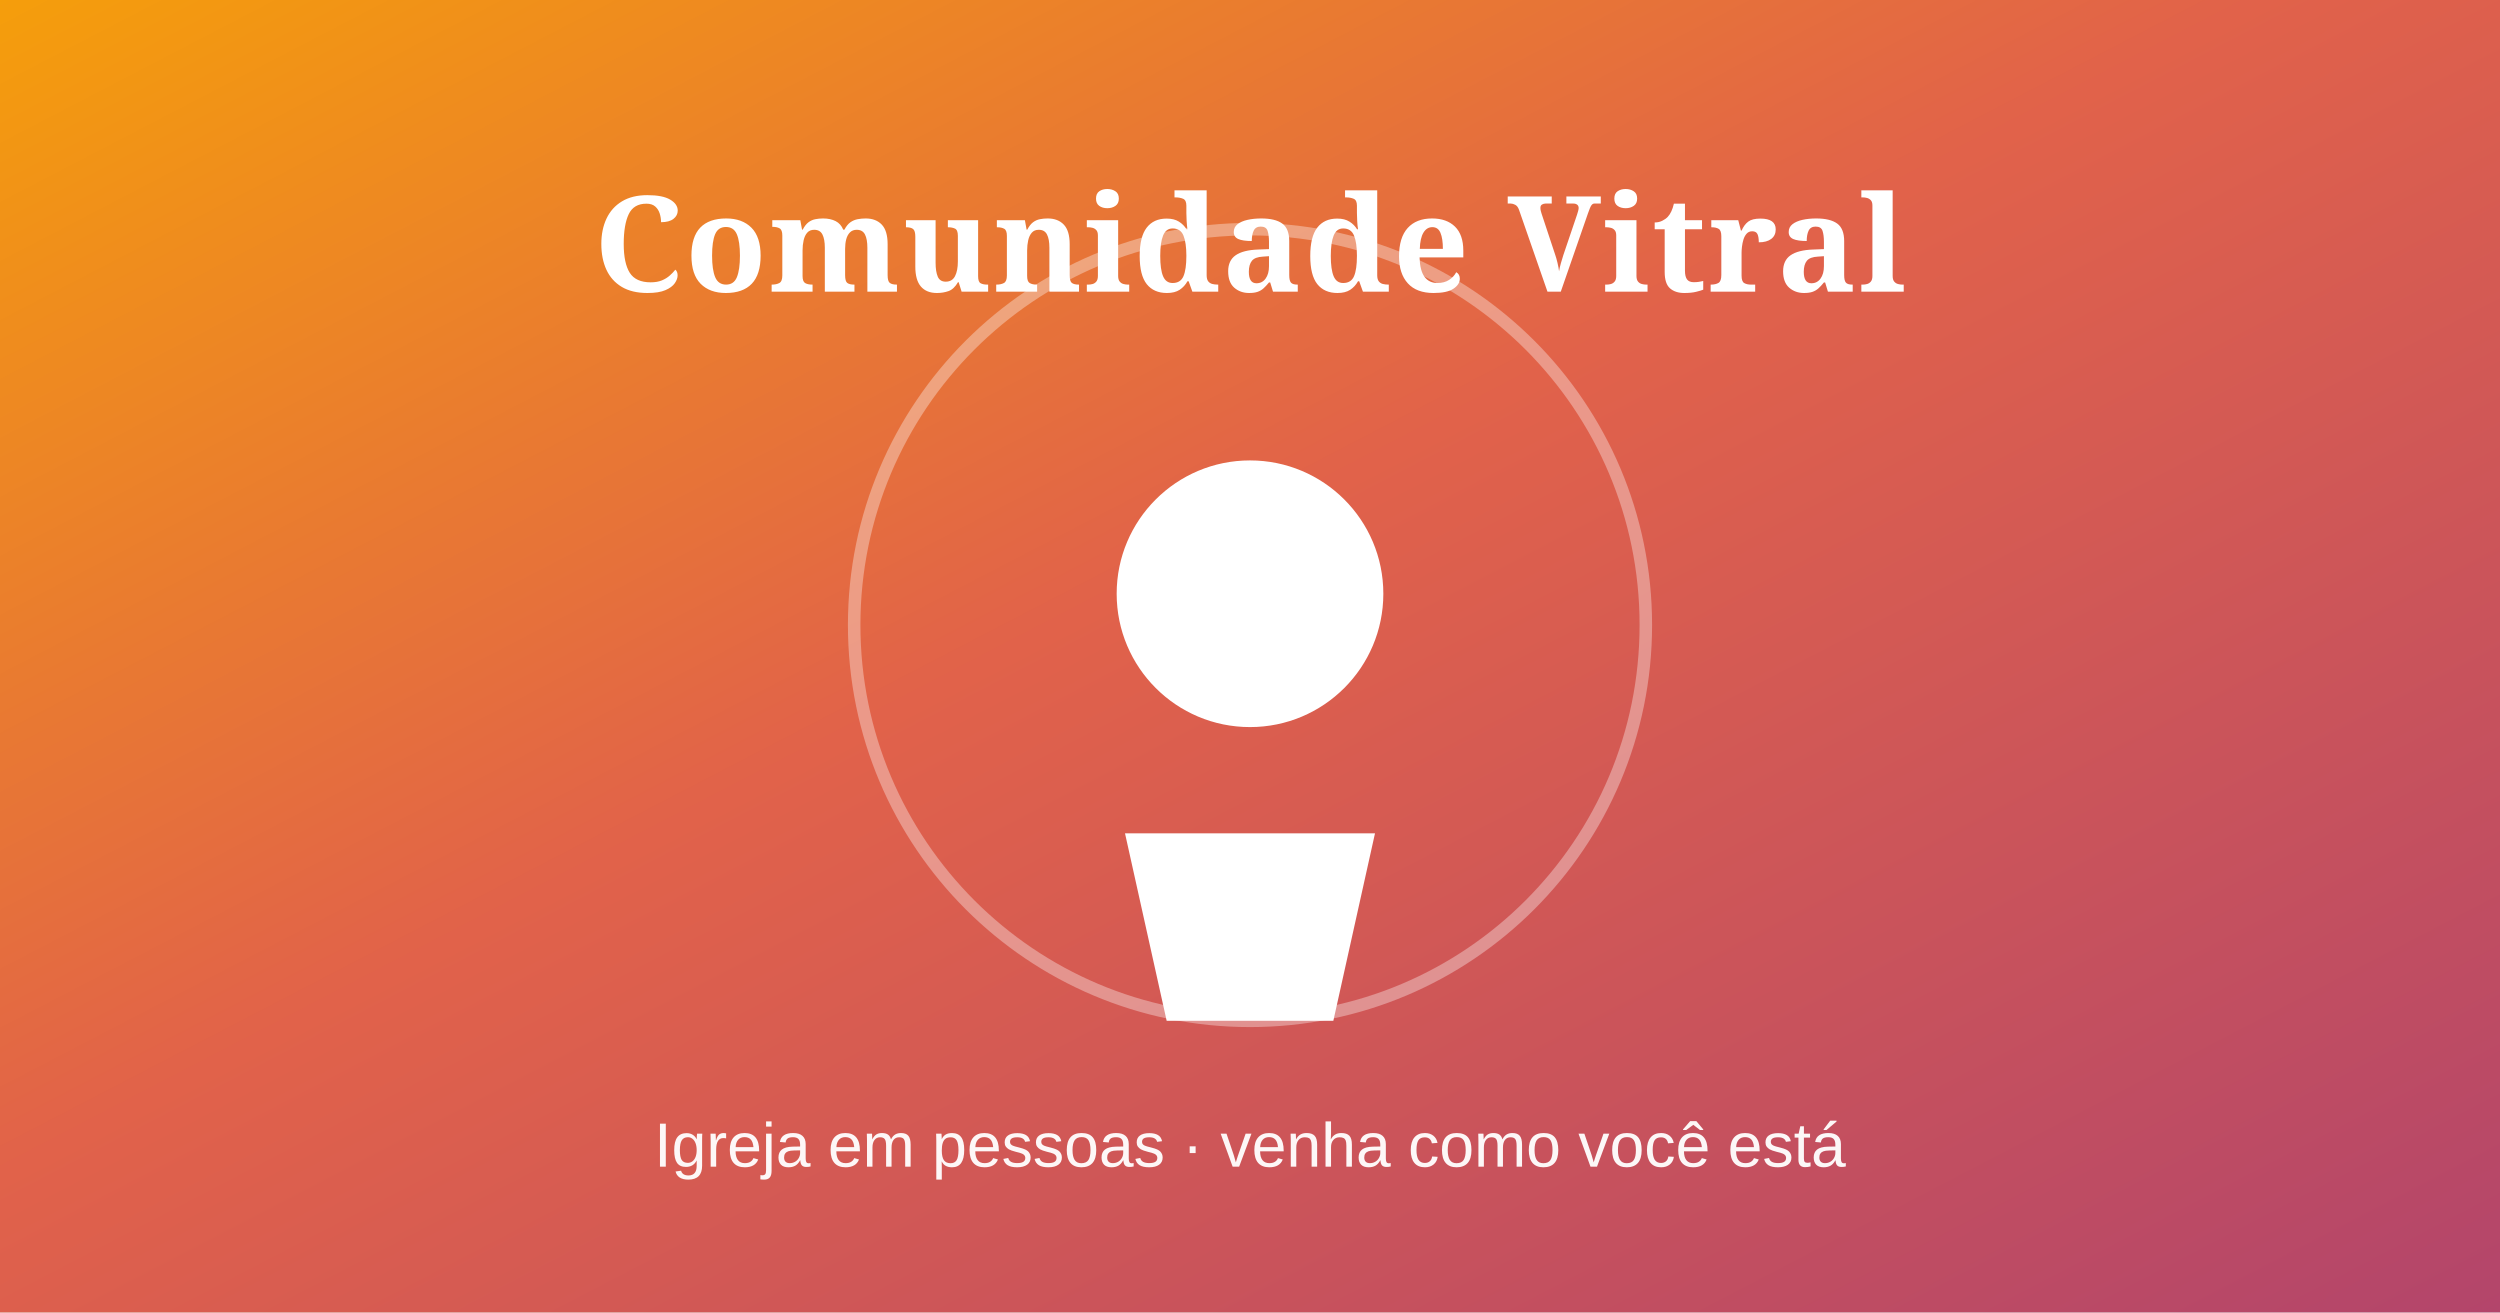
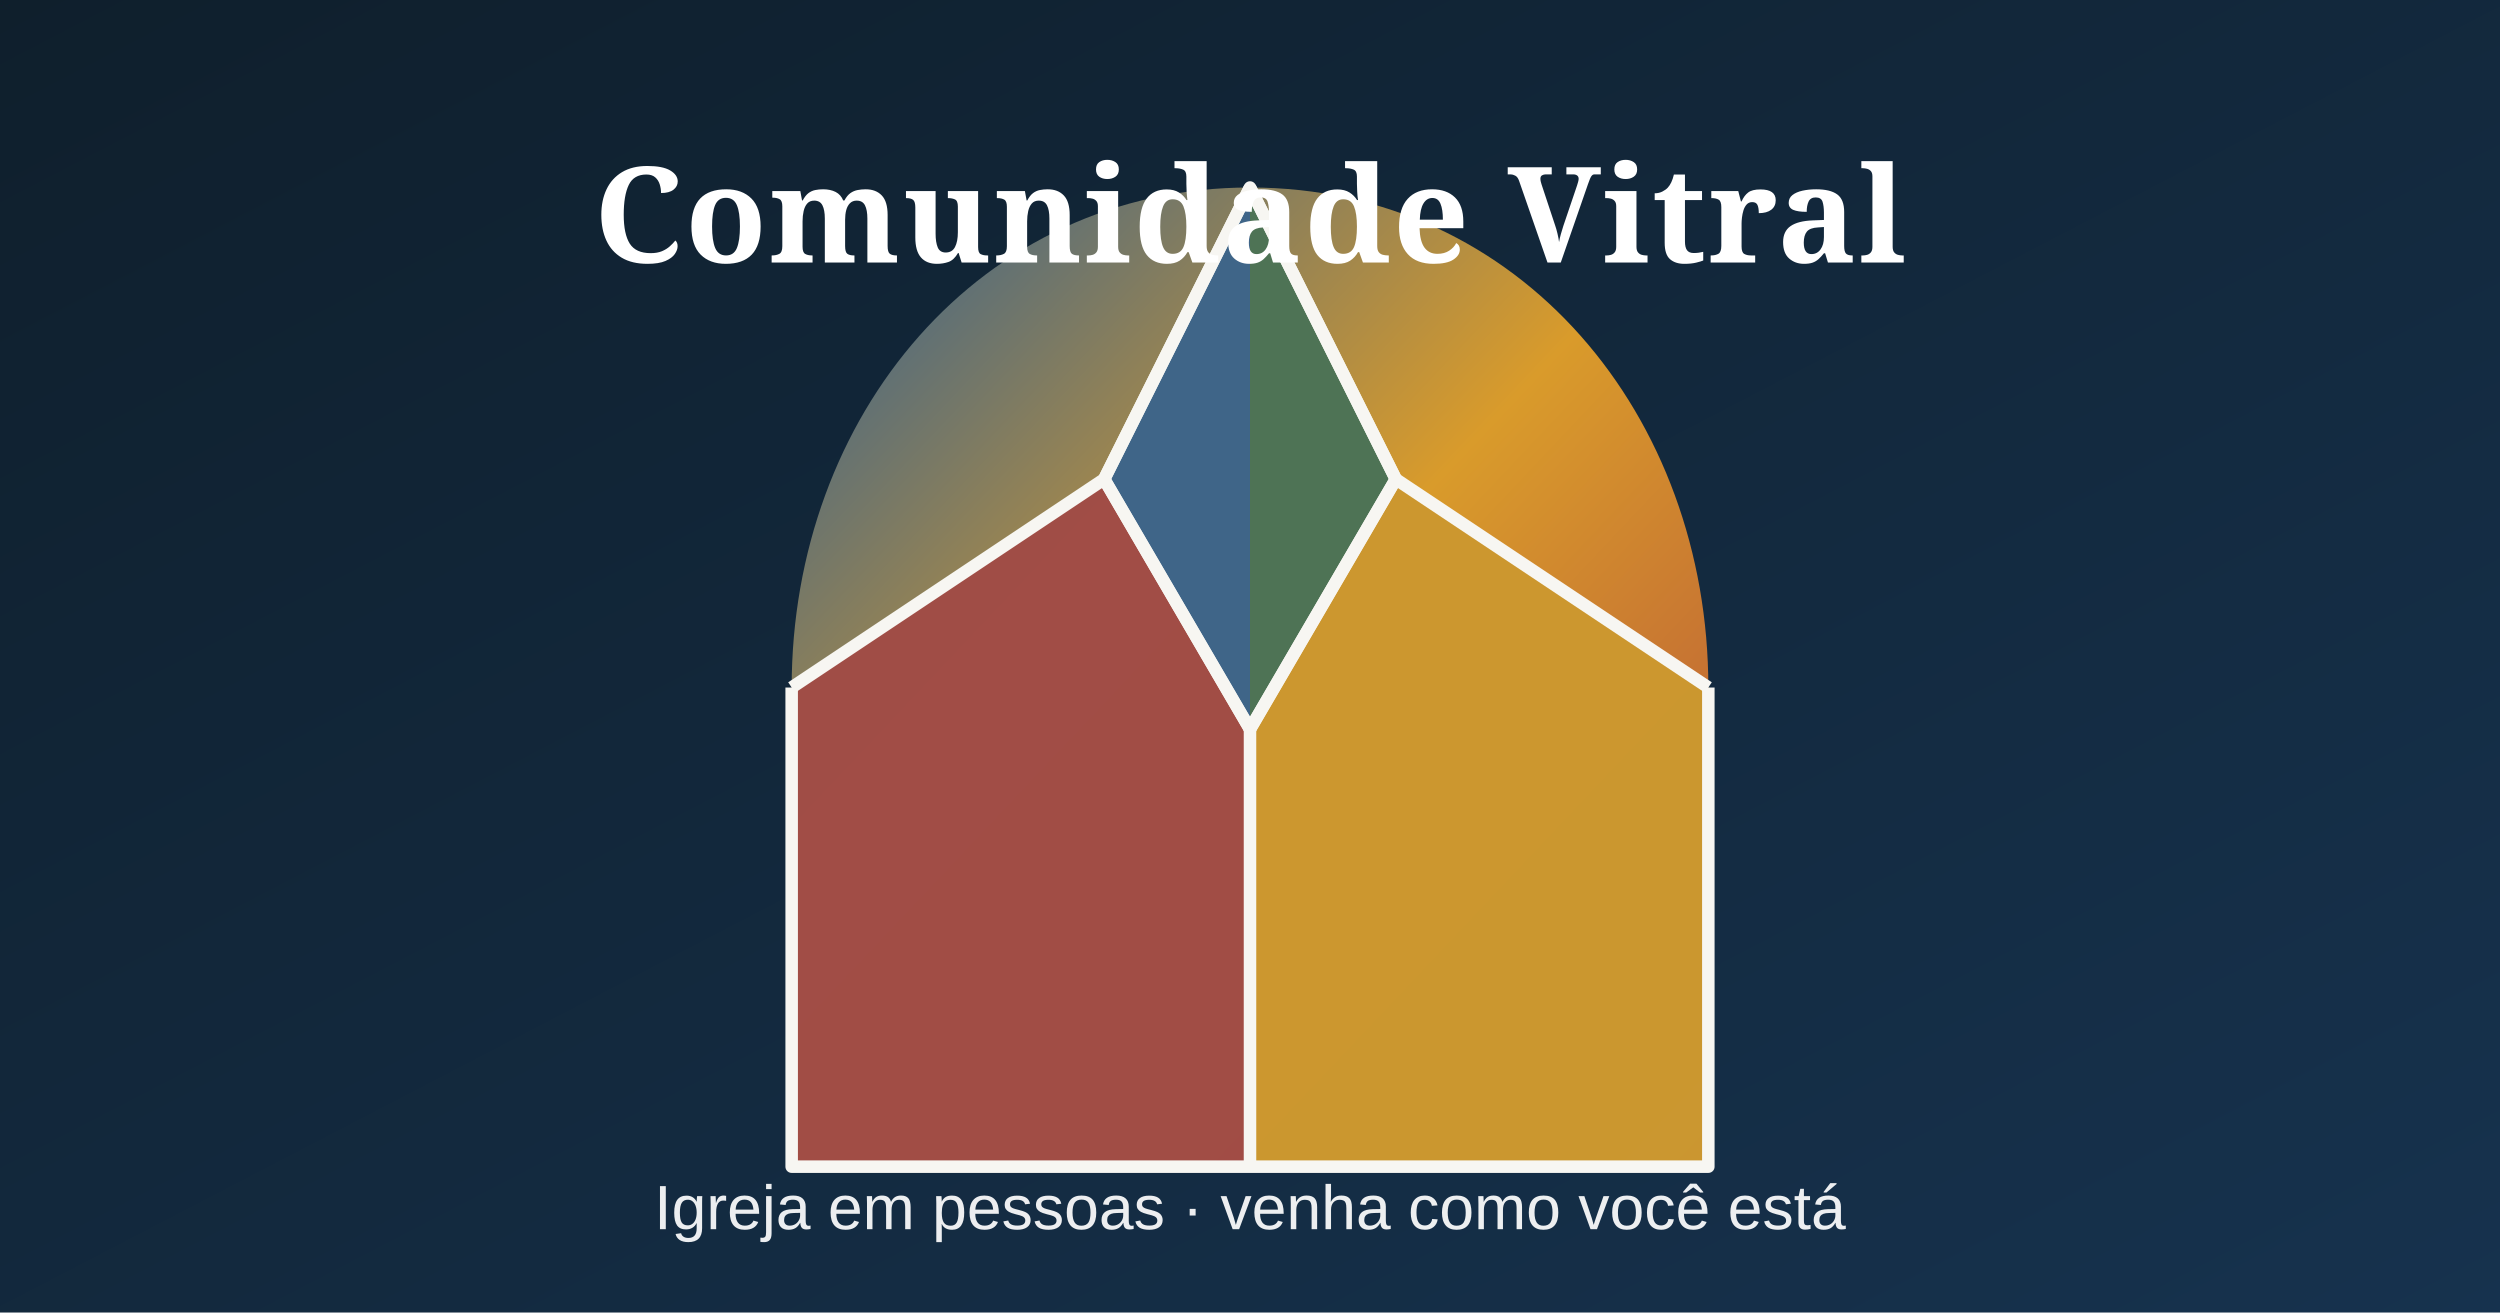
<svg xmlns="http://www.w3.org/2000/svg" viewBox="0 0 1200 630">
  <defs>
    <linearGradient id="g" x1="0" y1="0" x2="1" y2="1">
-       <stop offset="0" stop-color="#f59e0b" />
-       <stop offset="0.45" stop-color="#e1624a" />
-       <stop offset="1" stop-color="#b3456b" />
+       <stop offset="0" stop-color="#0f1f2c" />
+       <stop offset="1" stop-color="#16324e" />
+     </linearGradient>
+     <linearGradient id="v" x1="0" y1="0" x2="1" y2="1">
+       <stop offset="0" stop-color="#2f5f92" />
+       <stop offset=".5" stop-color="#d99b2b" />
+       <stop offset="1" stop-color="#b3493a" />
    </linearGradient>
  </defs>
  <rect width="1200" height="630" fill="url(#g)" />
-   <circle cx="600" cy="300" r="190" fill="none" stroke="rgba(255,255,255,0.35)" stroke-width="6" />
-   <path d="M540 400 L660 400 L640 490 L560 490 Z" fill="#fff" />
-   <circle cx="600" cy="285" r="64" fill="#fff" />
-   <text x="600" y="140" text-anchor="middle" font-family="Georgia, serif" font-size="64" font-weight="bold" fill="#fff" letter-spacing="1">Comunidade Vitral</text>
-   <text x="600" y="560" text-anchor="middle" font-family="Arial, sans-serif" font-size="30" fill="rgba(255,255,255,0.95)">Igreja em pessoas · venha como você está</text>
+   <path d="M600 90 C 470 90 380 200 380 330 L380 560 L820 560 L820 330 C820 200 730 90 600 90 Z" fill="url(#v)" />
+   <path d="M600 90 L530 230 L600 350 L670 230 Z" fill="#d99b2b" />
+   <path d="M600 90 L530 230 L380 330 L380 560 L600 560 Z" fill="#2f5f92" opacity=".9" />
+   <path d="M600 90 L670 230 L820 330 L820 560 L600 560 Z" fill="#3f6f5a" opacity=".9" />
+   <path d="M530 230 L600 350 L600 560 L380 560 L380 330 Z" fill="#b3493a" opacity=".85" />
+   <path d="M670 230 L820 330 L820 560 L600 560 L600 350 Z" fill="#d99b2b" opacity=".9" />
+   <g fill="none" stroke="#f7f6f2" stroke-width="6" stroke-linejoin="round">
+     <path d="M600 90 L530 230 L600 350 L670 230 Z" />
+     <path d="M600 90 L530 230 L380 330" />
+     <path d="M600 90 L670 230 L820 330" />
+     <path d="M530 230 L600 350 L670 230" />
+     <path d="M380 330 L380 560 L600 560" />
+     <path d="M820 330 L820 560 L600 560" />
+     <path d="M600 350 L600 560" />
+   </g>
+   <text x="600" y="126" text-anchor="middle" font-family="Georgia, serif" font-size="64" font-weight="bold" fill="#fff" letter-spacing="1">Comunidade Vitral</text>
+   <text x="600" y="590" text-anchor="middle" font-family="Arial, sans-serif" font-size="30" fill="rgba(255,255,255,0.92)">Igreja em pessoas · venha como você está</text>
</svg>
